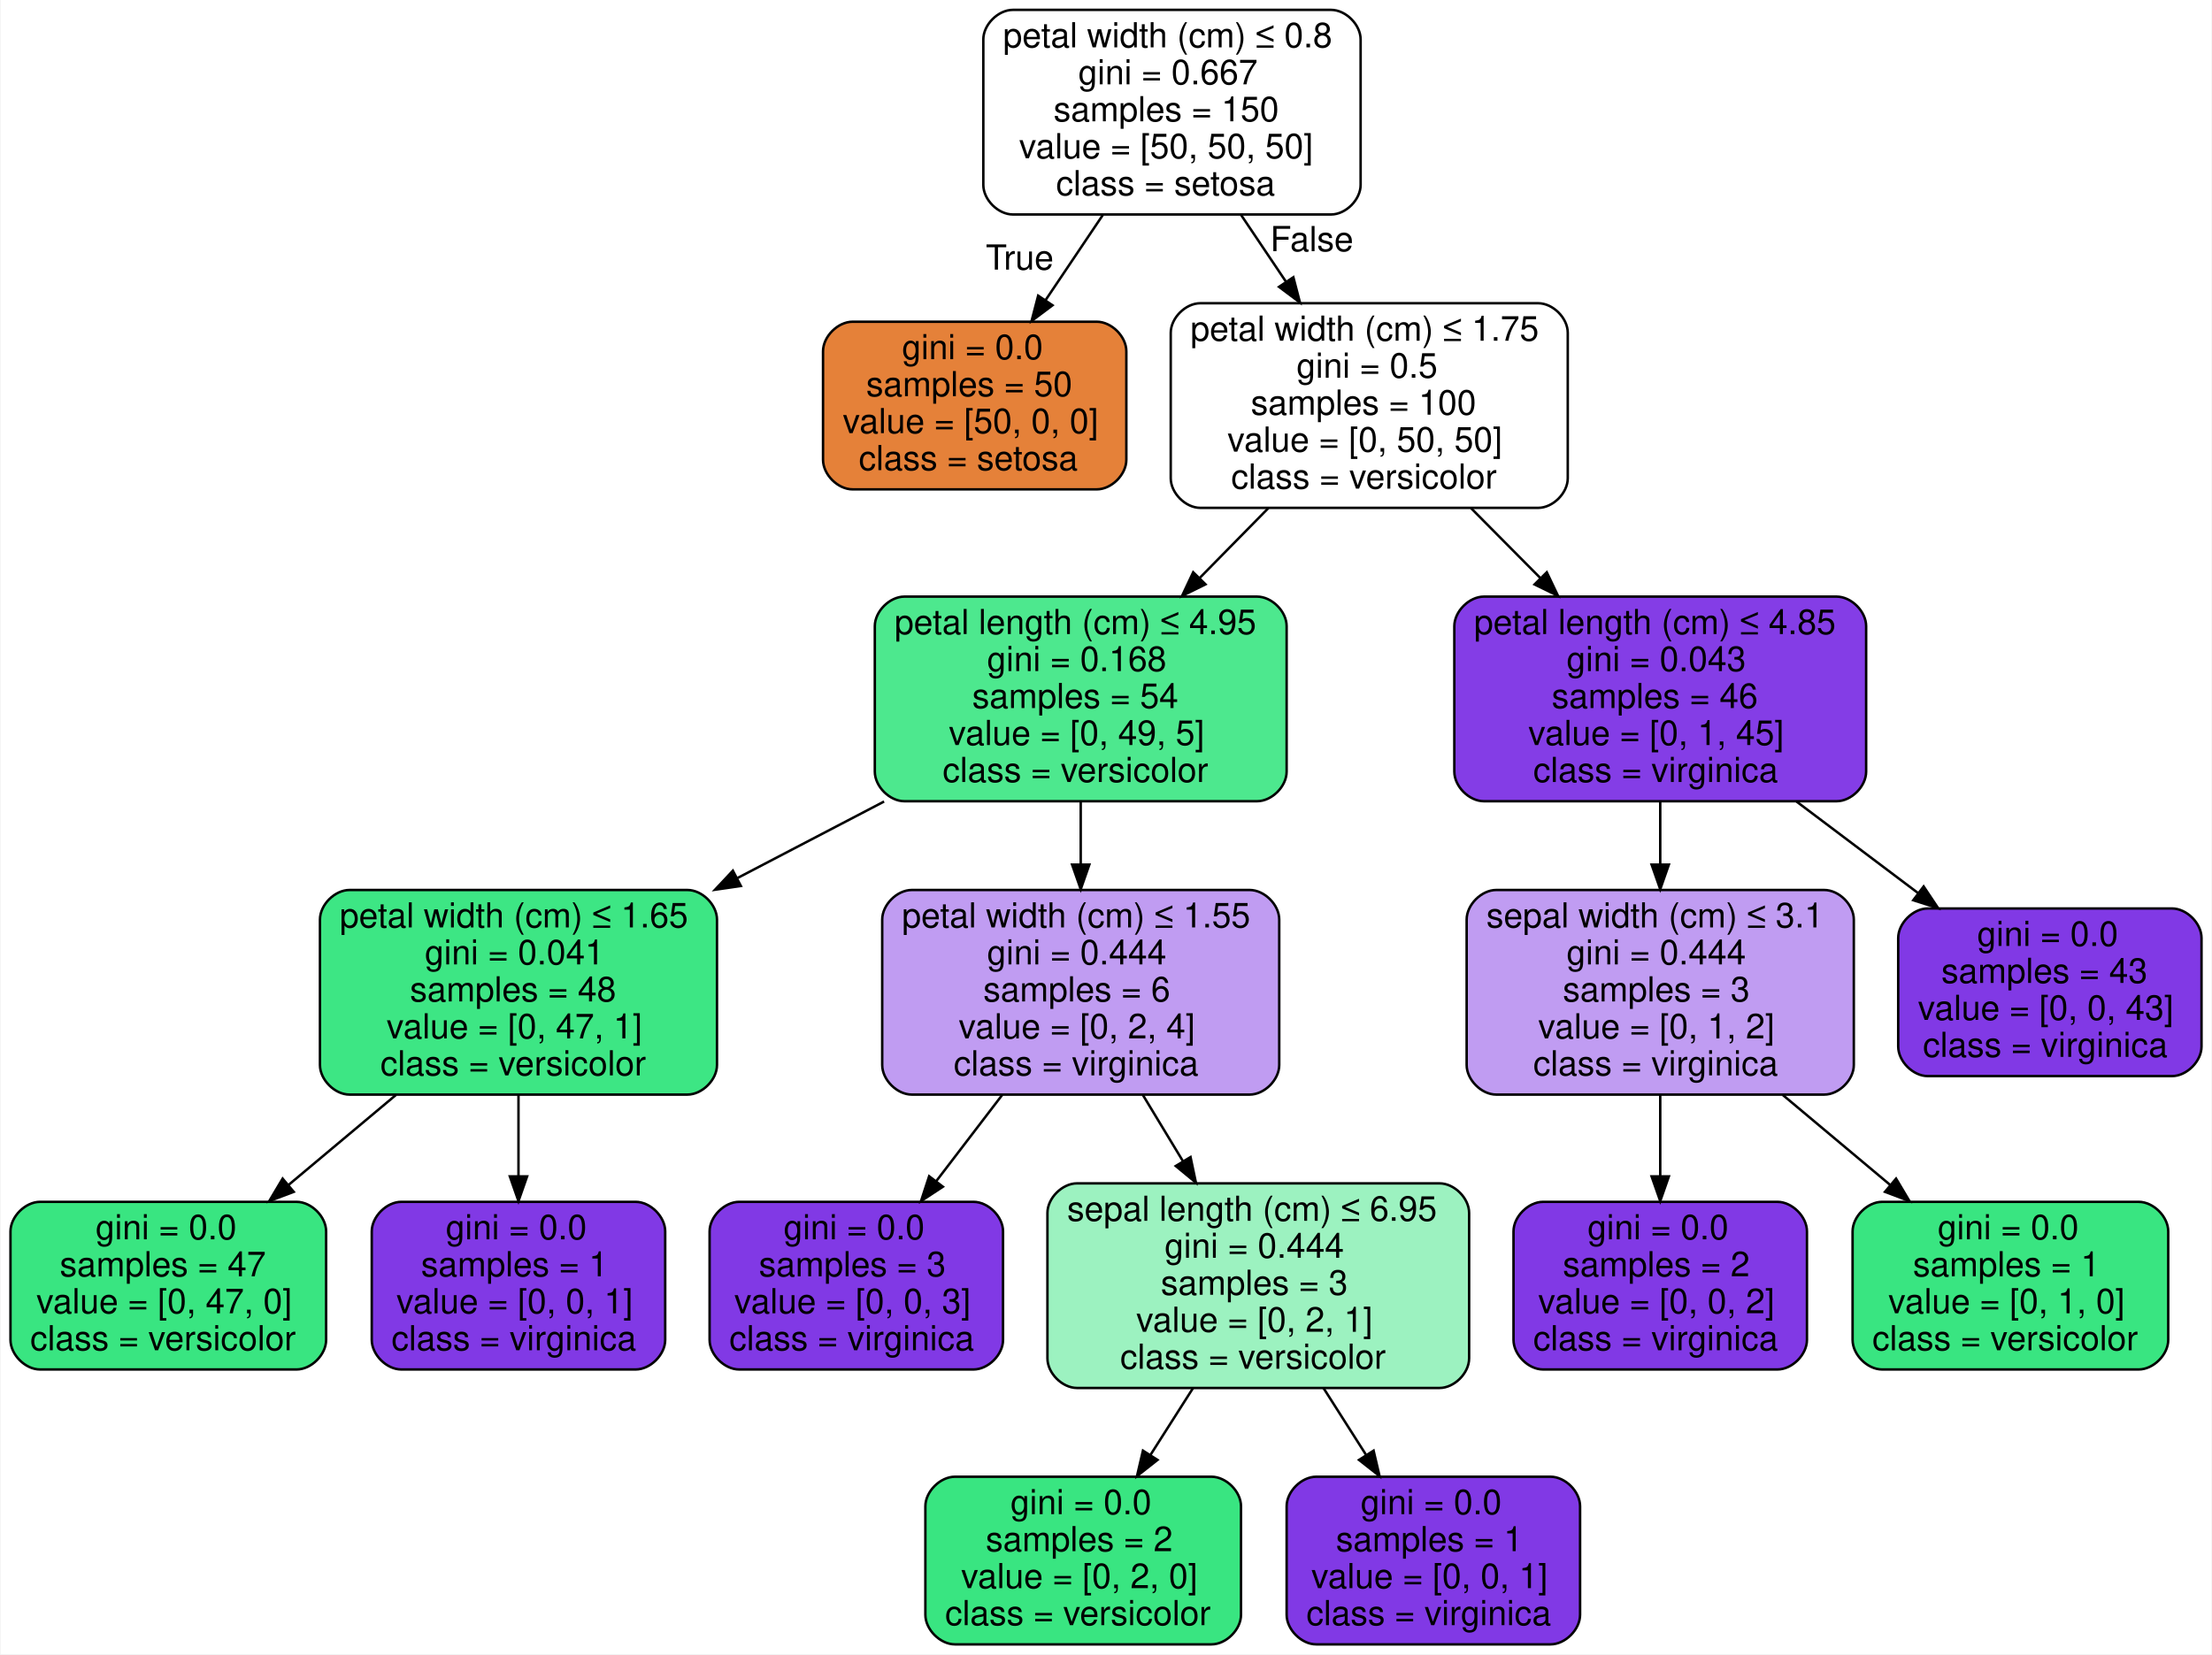
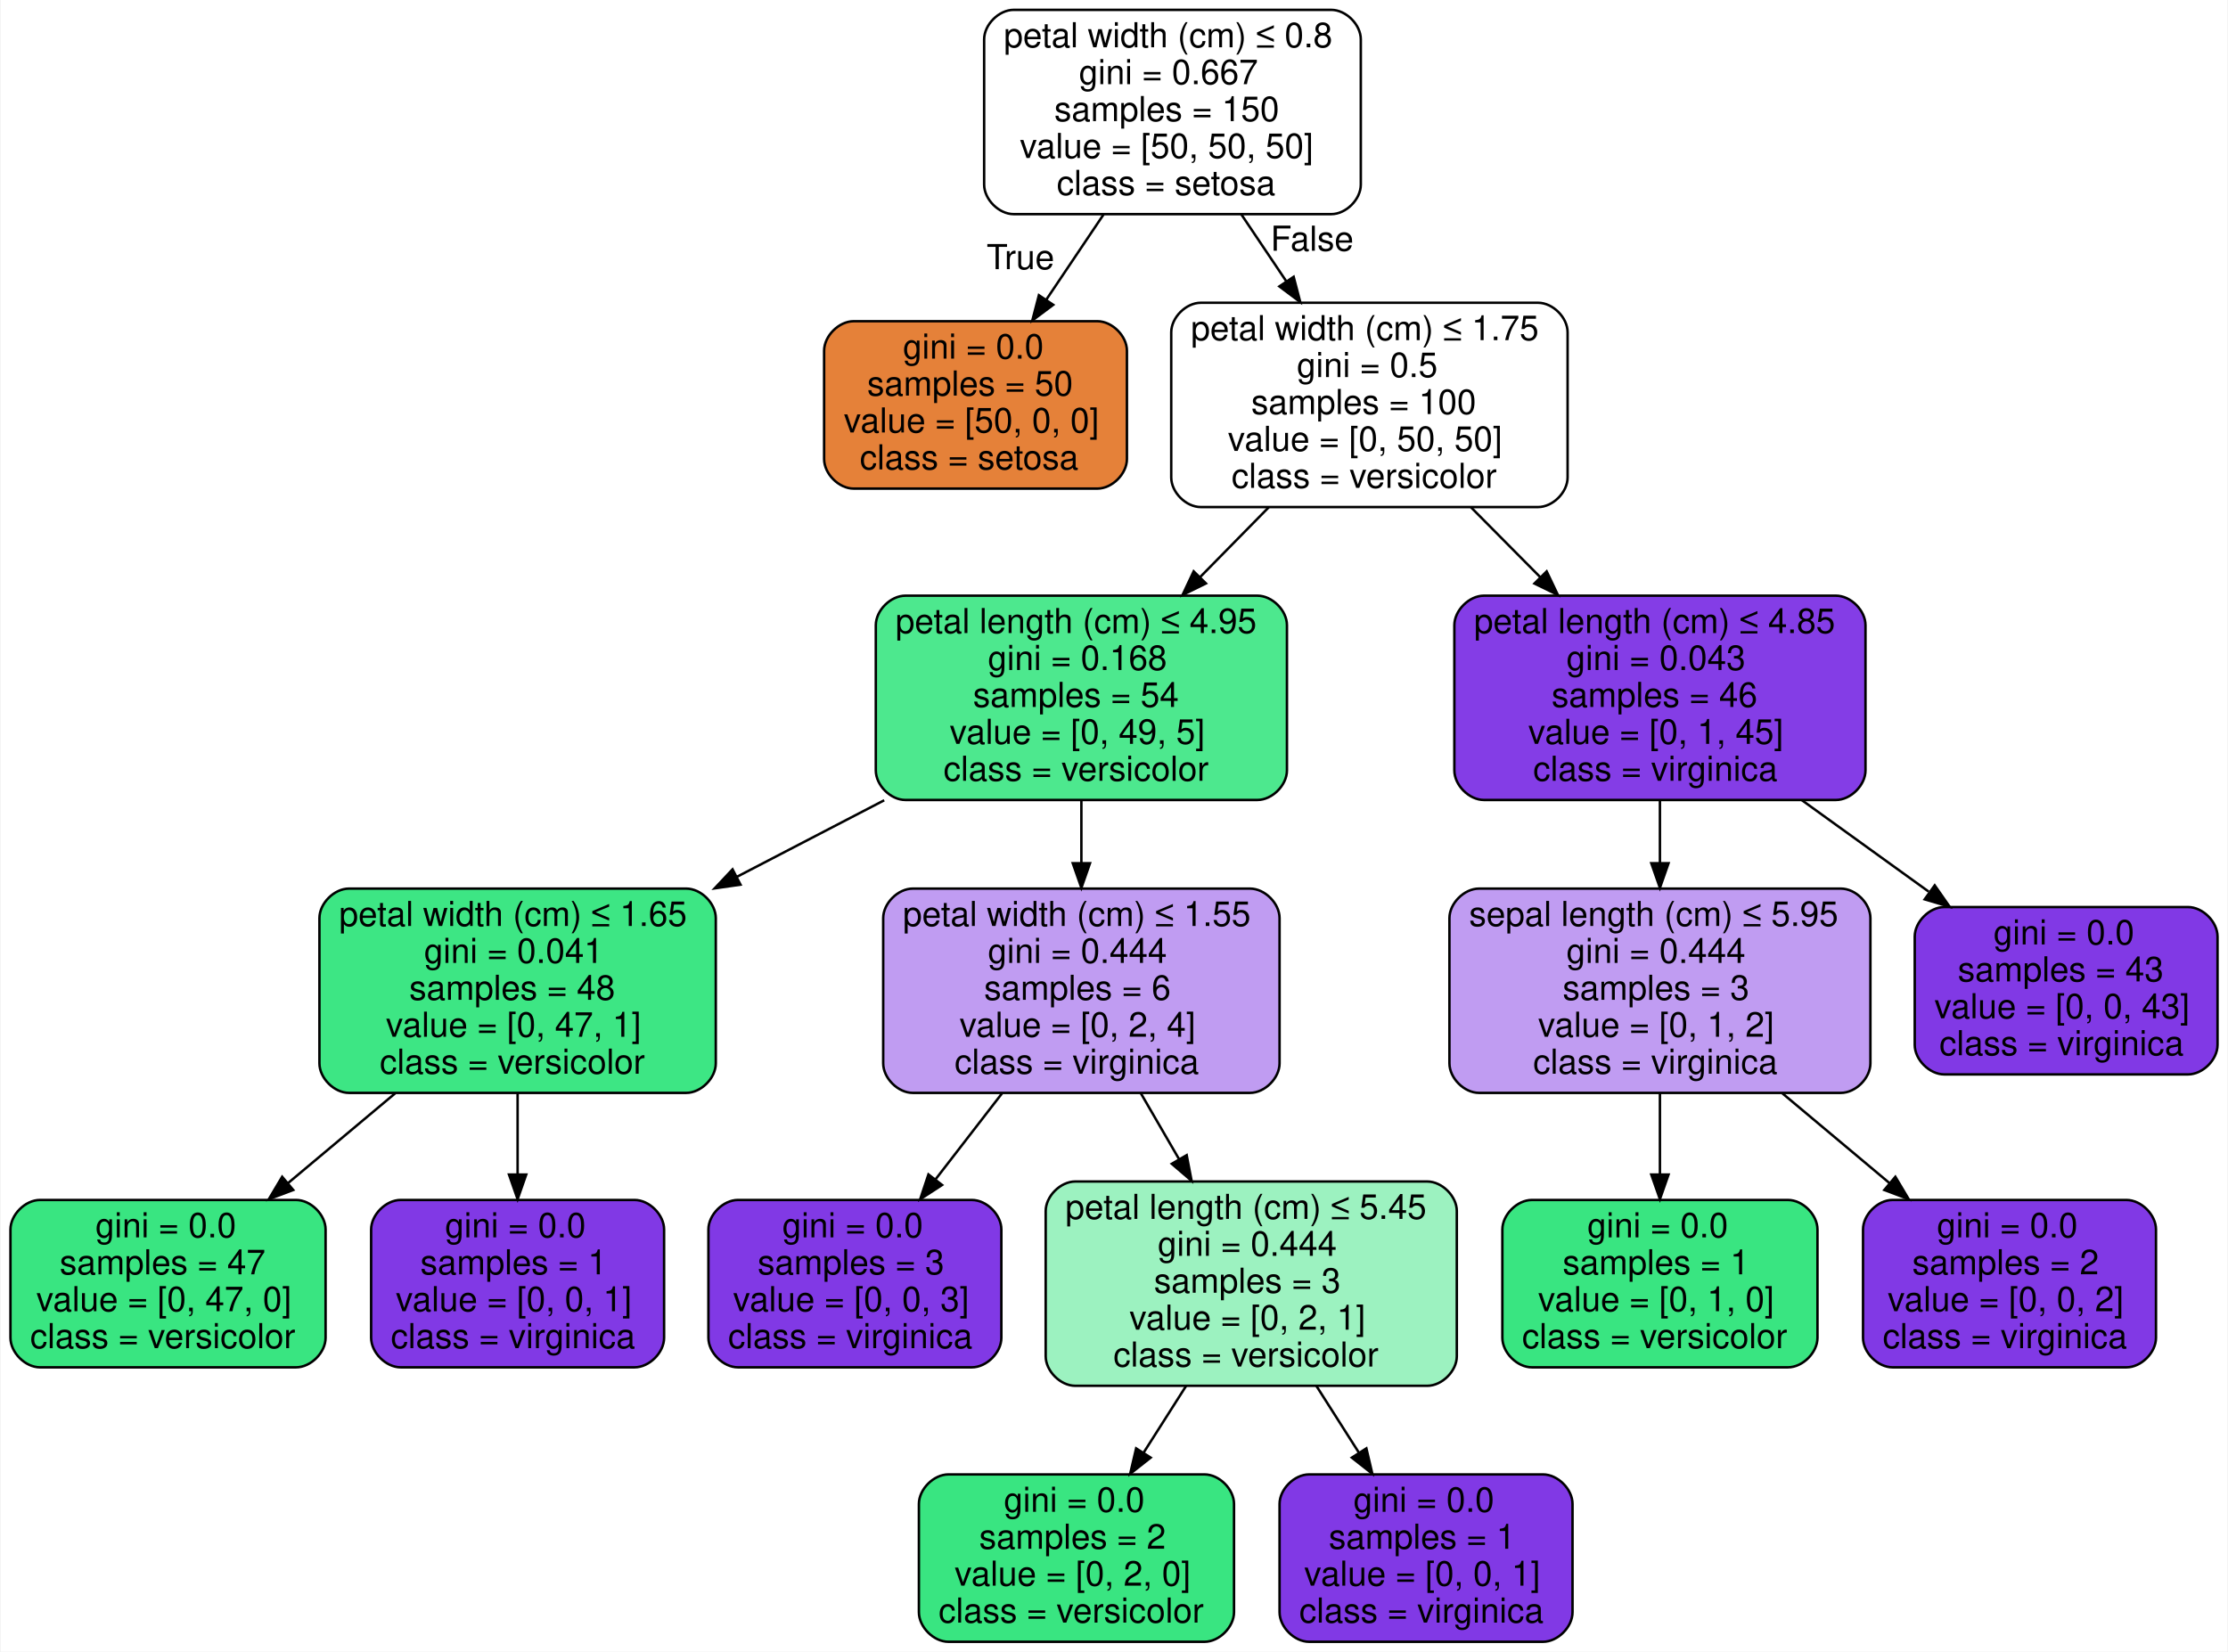
- <svg xmlns="http://www.w3.org/2000/svg" width="897pt" height="671pt" viewBox="0.00 0.00 896.50 671.00">
+ <svg xmlns="http://www.w3.org/2000/svg" width="905pt" height="671pt" viewBox="0.00 0.00 904.50 671.00">
  <g id="graph0" class="graph" transform="scale(1 1) rotate(0) translate(4 667)">
-     <polygon fill="#ffffff" stroke="transparent" points="-4,4 -4,-667 892.5,-667 892.5,4 -4,4" />
+     <polygon fill="#ffffff" stroke="transparent" points="-4,4 -4,-667 900.5,-667 900.5,4 -4,4" />
    <g id="node1" class="node">
-       <path fill="#ffffff" stroke="#000000" d="M535.5,-663C535.5,-663 406.5,-663 406.5,-663 400.5,-663 394.5,-657 394.5,-651 394.5,-651 394.5,-592 394.5,-592 394.5,-586 400.5,-580 406.5,-580 406.5,-580 535.5,-580 535.5,-580 541.5,-580 547.5,-586 547.5,-592 547.5,-592 547.5,-651 547.5,-651 547.5,-657 541.5,-663 535.5,-663" />
-       <text text-anchor="start" x="402.5" y="-647.8" font-family="Helvetica,sans-Serif" font-size="14.00" fill="#000000">petal width (cm) ≤ 0.8</text>
-       <text text-anchor="start" x="433" y="-632.8" font-family="Helvetica,sans-Serif" font-size="14.00" fill="#000000">gini = 0.667</text>
-       <text text-anchor="start" x="423" y="-617.8" font-family="Helvetica,sans-Serif" font-size="14.00" fill="#000000">samples = 150</text>
-       <text text-anchor="start" x="409" y="-602.8" font-family="Helvetica,sans-Serif" font-size="14.00" fill="#000000">value = [50, 50, 50]</text>
-       <text text-anchor="start" x="424" y="-587.8" font-family="Helvetica,sans-Serif" font-size="14.00" fill="#000000">class = setosa</text>
+       <path fill="#ffffff" stroke="#000000" d="M536.5,-663C536.5,-663 407.5,-663 407.5,-663 401.5,-663 395.5,-657 395.5,-651 395.5,-651 395.5,-592 395.5,-592 395.5,-586 401.5,-580 407.5,-580 407.5,-580 536.5,-580 536.5,-580 542.5,-580 548.5,-586 548.5,-592 548.5,-592 548.5,-651 548.5,-651 548.5,-657 542.5,-663 536.5,-663" />
+       <text text-anchor="start" x="403.5" y="-647.8" font-family="Helvetica,sans-Serif" font-size="14.00" fill="#000000">petal width (cm) ≤ 0.8</text>
+       <text text-anchor="start" x="434" y="-632.8" font-family="Helvetica,sans-Serif" font-size="14.00" fill="#000000">gini = 0.667</text>
+       <text text-anchor="start" x="424" y="-617.8" font-family="Helvetica,sans-Serif" font-size="14.00" fill="#000000">samples = 150</text>
+       <text text-anchor="start" x="410" y="-602.8" font-family="Helvetica,sans-Serif" font-size="14.00" fill="#000000">value = [50, 50, 50]</text>
+       <text text-anchor="start" x="425" y="-587.8" font-family="Helvetica,sans-Serif" font-size="14.00" fill="#000000">class = setosa</text>
    </g>
    <g id="node2" class="node">
-       <path fill="#e58139" stroke="#000000" d="M440.5,-536.5C440.5,-536.5 341.5,-536.5 341.5,-536.5 335.5,-536.5 329.5,-530.5 329.5,-524.5 329.5,-524.5 329.5,-480.5 329.5,-480.5 329.5,-474.5 335.5,-468.5 341.5,-468.5 341.5,-468.5 440.5,-468.5 440.5,-468.5 446.5,-468.5 452.5,-474.5 452.5,-480.5 452.5,-480.5 452.5,-524.5 452.5,-524.5 452.5,-530.5 446.5,-536.5 440.5,-536.5" />
-       <text text-anchor="start" x="361.5" y="-521.3" font-family="Helvetica,sans-Serif" font-size="14.00" fill="#000000">gini = 0.0</text>
-       <text text-anchor="start" x="347" y="-506.3" font-family="Helvetica,sans-Serif" font-size="14.00" fill="#000000">samples = 50</text>
-       <text text-anchor="start" x="337.5" y="-491.3" font-family="Helvetica,sans-Serif" font-size="14.00" fill="#000000">value = [50, 0, 0]</text>
-       <text text-anchor="start" x="344" y="-476.3" font-family="Helvetica,sans-Serif" font-size="14.00" fill="#000000">class = setosa</text>
+       <path fill="#e58139" stroke="#000000" d="M441.5,-536.5C441.5,-536.5 342.5,-536.5 342.5,-536.5 336.5,-536.5 330.5,-530.5 330.5,-524.5 330.5,-524.5 330.5,-480.5 330.5,-480.5 330.5,-474.5 336.5,-468.5 342.5,-468.5 342.5,-468.5 441.5,-468.5 441.5,-468.5 447.5,-468.5 453.5,-474.5 453.5,-480.5 453.5,-480.5 453.5,-524.5 453.5,-524.5 453.5,-530.5 447.5,-536.5 441.5,-536.5" />
+       <text text-anchor="start" x="362.5" y="-521.3" font-family="Helvetica,sans-Serif" font-size="14.00" fill="#000000">gini = 0.0</text>
+       <text text-anchor="start" x="348" y="-506.3" font-family="Helvetica,sans-Serif" font-size="14.00" fill="#000000">samples = 50</text>
+       <text text-anchor="start" x="338.5" y="-491.3" font-family="Helvetica,sans-Serif" font-size="14.00" fill="#000000">value = [50, 0, 0]</text>
+       <text text-anchor="start" x="345" y="-476.3" font-family="Helvetica,sans-Serif" font-size="14.00" fill="#000000">class = setosa</text>
    </g>
    <g id="edge1" class="edge">
-       <path fill="none" stroke="#000000" d="M443.02,-579.88C435.48,-568.664 427.311,-556.513 419.731,-545.237" />
-       <polygon fill="#000000" stroke="#000000" points="422.553,-543.161 414.069,-536.815 416.743,-547.067 422.553,-543.161" />
-       <text text-anchor="middle" x="409.261" y="-557.648" font-family="Helvetica,sans-Serif" font-size="14.00" fill="#000000">True</text>
+       <path fill="none" stroke="#000000" d="M444.02,-579.88C436.48,-568.664 428.311,-556.513 420.731,-545.237" />
+       <polygon fill="#000000" stroke="#000000" points="423.553,-543.161 415.069,-536.815 417.743,-547.067 423.553,-543.161" />
+       <text text-anchor="middle" x="410.261" y="-557.648" font-family="Helvetica,sans-Serif" font-size="14.00" fill="#000000">True</text>
    </g>
    <g id="node3" class="node">
-       <path fill="#ffffff" stroke="#000000" d="M619.5,-544C619.5,-544 482.5,-544 482.5,-544 476.5,-544 470.5,-538 470.5,-532 470.5,-532 470.5,-473 470.5,-473 470.5,-467 476.5,-461 482.5,-461 482.5,-461 619.5,-461 619.5,-461 625.5,-461 631.5,-467 631.5,-473 631.5,-473 631.5,-532 631.5,-532 631.5,-538 625.5,-544 619.5,-544" />
-       <text text-anchor="start" x="478.5" y="-528.8" font-family="Helvetica,sans-Serif" font-size="14.00" fill="#000000">petal width (cm) ≤ 1.75</text>
-       <text text-anchor="start" x="521.5" y="-513.8" font-family="Helvetica,sans-Serif" font-size="14.00" fill="#000000">gini = 0.5</text>
-       <text text-anchor="start" x="503" y="-498.8" font-family="Helvetica,sans-Serif" font-size="14.00" fill="#000000">samples = 100</text>
-       <text text-anchor="start" x="493.5" y="-483.8" font-family="Helvetica,sans-Serif" font-size="14.00" fill="#000000">value = [0, 50, 50]</text>
-       <text text-anchor="start" x="495" y="-468.8" font-family="Helvetica,sans-Serif" font-size="14.00" fill="#000000">class = versicolor</text>
+       <path fill="#ffffff" stroke="#000000" d="M620.5,-544C620.5,-544 483.5,-544 483.5,-544 477.5,-544 471.5,-538 471.5,-532 471.5,-532 471.5,-473 471.5,-473 471.5,-467 477.5,-461 483.5,-461 483.5,-461 620.5,-461 620.5,-461 626.5,-461 632.5,-467 632.5,-473 632.5,-473 632.5,-532 632.5,-532 632.5,-538 626.5,-544 620.5,-544" />
+       <text text-anchor="start" x="479.5" y="-528.8" font-family="Helvetica,sans-Serif" font-size="14.00" fill="#000000">petal width (cm) ≤ 1.75</text>
+       <text text-anchor="start" x="522.5" y="-513.8" font-family="Helvetica,sans-Serif" font-size="14.00" fill="#000000">gini = 0.5</text>
+       <text text-anchor="start" x="504" y="-498.8" font-family="Helvetica,sans-Serif" font-size="14.00" fill="#000000">samples = 100</text>
+       <text text-anchor="start" x="494.5" y="-483.8" font-family="Helvetica,sans-Serif" font-size="14.00" fill="#000000">value = [0, 50, 50]</text>
+       <text text-anchor="start" x="496" y="-468.8" font-family="Helvetica,sans-Serif" font-size="14.00" fill="#000000">class = versicolor</text>
    </g>
    <g id="edge2" class="edge">
-       <path fill="none" stroke="#000000" d="M498.98,-579.88C504.853,-571.143 511.107,-561.84 517.168,-552.825" />
-       <polygon fill="#000000" stroke="#000000" points="520.226,-554.55 522.9,-544.298 514.417,-550.644 520.226,-554.55" />
-       <text text-anchor="middle" x="527.708" y="-565.131" font-family="Helvetica,sans-Serif" font-size="14.00" fill="#000000">False</text>
+       <path fill="none" stroke="#000000" d="M499.98,-579.88C505.853,-571.143 512.107,-561.84 518.168,-552.825" />
+       <polygon fill="#000000" stroke="#000000" points="521.226,-554.55 523.9,-544.298 515.417,-550.644 521.226,-554.55" />
+       <text text-anchor="middle" x="528.708" y="-565.131" font-family="Helvetica,sans-Serif" font-size="14.00" fill="#000000">False</text>
    </g>
    <g id="node4" class="node">
-       <path fill="#4de88e" stroke="#000000" d="M505.5,-425C505.5,-425 362.5,-425 362.5,-425 356.5,-425 350.5,-419 350.5,-413 350.5,-413 350.5,-354 350.5,-354 350.5,-348 356.5,-342 362.5,-342 362.5,-342 505.5,-342 505.5,-342 511.5,-342 517.5,-348 517.5,-354 517.5,-354 517.5,-413 517.5,-413 517.5,-419 511.5,-425 505.5,-425" />
-       <text text-anchor="start" x="358.5" y="-409.8" font-family="Helvetica,sans-Serif" font-size="14.00" fill="#000000">petal length (cm) ≤ 4.95</text>
-       <text text-anchor="start" x="396" y="-394.8" font-family="Helvetica,sans-Serif" font-size="14.00" fill="#000000">gini = 0.168</text>
-       <text text-anchor="start" x="390" y="-379.8" font-family="Helvetica,sans-Serif" font-size="14.00" fill="#000000">samples = 54</text>
-       <text text-anchor="start" x="380.5" y="-364.8" font-family="Helvetica,sans-Serif" font-size="14.00" fill="#000000">value = [0, 49, 5]</text>
-       <text text-anchor="start" x="378" y="-349.8" font-family="Helvetica,sans-Serif" font-size="14.00" fill="#000000">class = versicolor</text>
+       <path fill="#4de88e" stroke="#000000" d="M506.5,-425C506.5,-425 363.5,-425 363.5,-425 357.5,-425 351.5,-419 351.5,-413 351.5,-413 351.5,-354 351.5,-354 351.5,-348 357.5,-342 363.5,-342 363.5,-342 506.5,-342 506.5,-342 512.5,-342 518.5,-348 518.5,-354 518.5,-354 518.5,-413 518.5,-413 518.5,-419 512.5,-425 506.5,-425" />
+       <text text-anchor="start" x="359.5" y="-409.8" font-family="Helvetica,sans-Serif" font-size="14.00" fill="#000000">petal length (cm) ≤ 4.95</text>
+       <text text-anchor="start" x="397" y="-394.8" font-family="Helvetica,sans-Serif" font-size="14.00" fill="#000000">gini = 0.168</text>
+       <text text-anchor="start" x="391" y="-379.8" font-family="Helvetica,sans-Serif" font-size="14.00" fill="#000000">samples = 54</text>
+       <text text-anchor="start" x="381.5" y="-364.8" font-family="Helvetica,sans-Serif" font-size="14.00" fill="#000000">value = [0, 49, 5]</text>
+       <text text-anchor="start" x="379" y="-349.8" font-family="Helvetica,sans-Serif" font-size="14.00" fill="#000000">class = versicolor</text>
    </g>
    <g id="edge3" class="edge">
-       <path fill="none" stroke="#000000" d="M510.079,-460.88C501.047,-451.693 491.399,-441.88 482.111,-432.434" />
-       <polygon fill="#000000" stroke="#000000" points="484.602,-429.975 475.096,-425.298 479.611,-434.883 484.602,-429.975" />
+       <path fill="none" stroke="#000000" d="M511.079,-460.88C502.047,-451.693 492.399,-441.88 483.111,-432.434" />
+       <polygon fill="#000000" stroke="#000000" points="485.602,-429.975 476.096,-425.298 480.611,-434.883 485.602,-429.975" />
    </g>
    <g id="node13" class="node">
-       <path fill="#843de6" stroke="#000000" d="M740.5,-425C740.5,-425 597.5,-425 597.5,-425 591.5,-425 585.5,-419 585.5,-413 585.5,-413 585.5,-354 585.5,-354 585.5,-348 591.5,-342 597.5,-342 597.5,-342 740.5,-342 740.5,-342 746.5,-342 752.5,-348 752.5,-354 752.5,-354 752.5,-413 752.5,-413 752.5,-419 746.5,-425 740.5,-425" />
-       <text text-anchor="start" x="593.5" y="-409.8" font-family="Helvetica,sans-Serif" font-size="14.00" fill="#000000">petal length (cm) ≤ 4.85</text>
-       <text text-anchor="start" x="631" y="-394.8" font-family="Helvetica,sans-Serif" font-size="14.00" fill="#000000">gini = 0.043</text>
-       <text text-anchor="start" x="625" y="-379.8" font-family="Helvetica,sans-Serif" font-size="14.00" fill="#000000">samples = 46</text>
-       <text text-anchor="start" x="615.5" y="-364.8" font-family="Helvetica,sans-Serif" font-size="14.00" fill="#000000">value = [0, 1, 45]</text>
-       <text text-anchor="start" x="617.5" y="-349.8" font-family="Helvetica,sans-Serif" font-size="14.00" fill="#000000">class = virginica</text>
+       <path fill="#843de6" stroke="#000000" d="M741.5,-425C741.5,-425 598.5,-425 598.5,-425 592.5,-425 586.5,-419 586.5,-413 586.5,-413 586.5,-354 586.5,-354 586.5,-348 592.5,-342 598.5,-342 598.5,-342 741.5,-342 741.5,-342 747.5,-342 753.5,-348 753.5,-354 753.5,-354 753.5,-413 753.5,-413 753.5,-419 747.5,-425 741.5,-425" />
+       <text text-anchor="start" x="594.5" y="-409.8" font-family="Helvetica,sans-Serif" font-size="14.00" fill="#000000">petal length (cm) ≤ 4.85</text>
+       <text text-anchor="start" x="632" y="-394.8" font-family="Helvetica,sans-Serif" font-size="14.00" fill="#000000">gini = 0.043</text>
+       <text text-anchor="start" x="626" y="-379.8" font-family="Helvetica,sans-Serif" font-size="14.00" fill="#000000">samples = 46</text>
+       <text text-anchor="start" x="616.5" y="-364.8" font-family="Helvetica,sans-Serif" font-size="14.00" fill="#000000">value = [0, 1, 45]</text>
+       <text text-anchor="start" x="618.5" y="-349.8" font-family="Helvetica,sans-Serif" font-size="14.00" fill="#000000">class = virginica</text>
    </g>
    <g id="edge12" class="edge">
-       <path fill="none" stroke="#000000" d="M592.271,-460.88C601.38,-451.693 611.111,-441.88 620.478,-432.434" />
-       <polygon fill="#000000" stroke="#000000" points="622.997,-434.863 627.553,-425.298 618.027,-429.935 622.997,-434.863" />
+       <path fill="none" stroke="#000000" d="M593.271,-460.88C602.38,-451.693 612.111,-441.88 621.478,-432.434" />
+       <polygon fill="#000000" stroke="#000000" points="623.997,-434.863 628.553,-425.298 619.027,-429.935 623.997,-434.863" />
    </g>
    <g id="node5" class="node">
      <path fill="#3de684" stroke="#000000" d="M274.5,-306C274.5,-306 137.5,-306 137.5,-306 131.5,-306 125.5,-300 125.5,-294 125.5,-294 125.5,-235 125.5,-235 125.5,-229 131.5,-223 137.5,-223 137.5,-223 274.5,-223 274.5,-223 280.5,-223 286.5,-229 286.5,-235 286.5,-235 286.5,-294 286.5,-294 286.5,-300 280.5,-306 274.5,-306" />
      <text text-anchor="start" x="133.5" y="-290.8" font-family="Helvetica,sans-Serif" font-size="14.00" fill="#000000">petal width (cm) ≤ 1.65</text>
      <text text-anchor="start" x="168" y="-275.8" font-family="Helvetica,sans-Serif" font-size="14.00" fill="#000000">gini = 0.041</text>
      <text text-anchor="start" x="162" y="-260.8" font-family="Helvetica,sans-Serif" font-size="14.00" fill="#000000">samples = 48</text>
      <text text-anchor="start" x="152.5" y="-245.8" font-family="Helvetica,sans-Serif" font-size="14.00" fill="#000000">value = [0, 47, 1]</text>
      <text text-anchor="start" x="150" y="-230.8" font-family="Helvetica,sans-Serif" font-size="14.00" fill="#000000">class = versicolor</text>
    </g>
    <g id="edge4" class="edge">
-       <path fill="none" stroke="#000000" d="M354.257,-341.88C334.991,-331.824 314.287,-321.018 294.641,-310.764" />
-       <polygon fill="#000000" stroke="#000000" points="296.183,-307.621 285.698,-306.097 292.944,-313.827 296.183,-307.621" />
+       <path fill="none" stroke="#000000" d="M354.907,-341.88C335.557,-331.824 314.762,-321.018 295.03,-310.764" />
+       <polygon fill="#000000" stroke="#000000" points="296.535,-307.602 286.048,-306.097 293.307,-313.814 296.535,-307.602" />
    </g>
    <g id="node8" class="node">
-       <path fill="#c09cf2" stroke="#000000" d="M502.5,-306C502.5,-306 365.5,-306 365.5,-306 359.5,-306 353.5,-300 353.5,-294 353.5,-294 353.5,-235 353.5,-235 353.5,-229 359.5,-223 365.5,-223 365.5,-223 502.5,-223 502.5,-223 508.5,-223 514.5,-229 514.5,-235 514.5,-235 514.5,-294 514.5,-294 514.5,-300 508.5,-306 502.5,-306" />
-       <text text-anchor="start" x="361.5" y="-290.8" font-family="Helvetica,sans-Serif" font-size="14.00" fill="#000000">petal width (cm) ≤ 1.55</text>
-       <text text-anchor="start" x="396" y="-275.8" font-family="Helvetica,sans-Serif" font-size="14.00" fill="#000000">gini = 0.444</text>
-       <text text-anchor="start" x="394.5" y="-260.8" font-family="Helvetica,sans-Serif" font-size="14.00" fill="#000000">samples = 6</text>
-       <text text-anchor="start" x="384.5" y="-245.8" font-family="Helvetica,sans-Serif" font-size="14.00" fill="#000000">value = [0, 2, 4]</text>
-       <text text-anchor="start" x="382.5" y="-230.8" font-family="Helvetica,sans-Serif" font-size="14.00" fill="#000000">class = virginica</text>
+       <path fill="#c09cf2" stroke="#000000" d="M503.5,-306C503.5,-306 366.5,-306 366.5,-306 360.5,-306 354.5,-300 354.5,-294 354.5,-294 354.5,-235 354.5,-235 354.5,-229 360.5,-223 366.5,-223 366.5,-223 503.5,-223 503.5,-223 509.5,-223 515.5,-229 515.5,-235 515.5,-235 515.5,-294 515.5,-294 515.5,-300 509.5,-306 503.5,-306" />
+       <text text-anchor="start" x="362.5" y="-290.8" font-family="Helvetica,sans-Serif" font-size="14.00" fill="#000000">petal width (cm) ≤ 1.55</text>
+       <text text-anchor="start" x="397" y="-275.8" font-family="Helvetica,sans-Serif" font-size="14.00" fill="#000000">gini = 0.444</text>
+       <text text-anchor="start" x="395.5" y="-260.8" font-family="Helvetica,sans-Serif" font-size="14.00" fill="#000000">samples = 6</text>
+       <text text-anchor="start" x="385.5" y="-245.8" font-family="Helvetica,sans-Serif" font-size="14.00" fill="#000000">value = [0, 2, 4]</text>
+       <text text-anchor="start" x="383.5" y="-230.8" font-family="Helvetica,sans-Serif" font-size="14.00" fill="#000000">class = virginica</text>
    </g>
    <g id="edge7" class="edge">
-       <path fill="none" stroke="#000000" d="M434,-341.88C434,-333.684 434,-324.989 434,-316.501" />
-       <polygon fill="#000000" stroke="#000000" points="437.5,-316.298 434,-306.298 430.5,-316.298 437.5,-316.298" />
+       <path fill="none" stroke="#000000" d="M435,-341.88C435,-333.684 435,-324.989 435,-316.501" />
+       <polygon fill="#000000" stroke="#000000" points="438.5,-316.298 435,-306.298 431.5,-316.298 438.5,-316.298" />
    </g>
    <g id="node6" class="node">
      <path fill="#39e581" stroke="#000000" d="M116,-179.5C116,-179.5 12,-179.5 12,-179.5 6,-179.5 0,-173.5 0,-167.5 0,-167.5 0,-123.5 0,-123.5 0,-117.5 6,-111.5 12,-111.5 12,-111.5 116,-111.5 116,-111.5 122,-111.5 128,-117.5 128,-123.5 128,-123.5 128,-167.5 128,-167.5 128,-173.5 122,-179.5 116,-179.5" />
      <text text-anchor="start" x="34.5" y="-164.3" font-family="Helvetica,sans-Serif" font-size="14.00" fill="#000000">gini = 0.0</text>
      <text text-anchor="start" x="20" y="-149.3" font-family="Helvetica,sans-Serif" font-size="14.00" fill="#000000">samples = 47</text>
      <text text-anchor="start" x="10.5" y="-134.3" font-family="Helvetica,sans-Serif" font-size="14.00" fill="#000000">value = [0, 47, 0]</text>
      <text text-anchor="start" x="8" y="-119.3" font-family="Helvetica,sans-Serif" font-size="14.00" fill="#000000">class = versicolor</text>
    </g>
    <g id="edge5" class="edge">
      <path fill="none" stroke="#000000" d="M156.335,-222.88C142.164,-211.004 126.743,-198.08 112.634,-186.257" />
      <polygon fill="#000000" stroke="#000000" points="114.86,-183.555 104.947,-179.815 110.364,-188.921 114.86,-183.555" />
    </g>
    <g id="node7" class="node">
      <path fill="#8139e5" stroke="#000000" d="M253.5,-179.5C253.5,-179.5 158.5,-179.5 158.5,-179.5 152.5,-179.5 146.5,-173.5 146.5,-167.5 146.5,-167.5 146.5,-123.5 146.5,-123.5 146.5,-117.5 152.5,-111.5 158.5,-111.5 158.5,-111.5 253.5,-111.5 253.5,-111.5 259.5,-111.5 265.5,-117.5 265.5,-123.5 265.5,-123.5 265.5,-167.5 265.5,-167.5 265.5,-173.5 259.5,-179.5 253.5,-179.5" />
      <text text-anchor="start" x="176.5" y="-164.3" font-family="Helvetica,sans-Serif" font-size="14.00" fill="#000000">gini = 0.0</text>
      <text text-anchor="start" x="166.5" y="-149.3" font-family="Helvetica,sans-Serif" font-size="14.00" fill="#000000">samples = 1</text>
      <text text-anchor="start" x="156.5" y="-134.3" font-family="Helvetica,sans-Serif" font-size="14.00" fill="#000000">value = [0, 0, 1]</text>
      <text text-anchor="start" x="154.5" y="-119.3" font-family="Helvetica,sans-Serif" font-size="14.00" fill="#000000">class = virginica</text>
    </g>
    <g id="edge6" class="edge">
      <path fill="none" stroke="#000000" d="M206,-222.88C206,-212.213 206,-200.702 206,-189.901" />
      <polygon fill="#000000" stroke="#000000" points="209.5,-189.815 206,-179.815 202.5,-189.815 209.5,-189.815" />
    </g>
    <g id="node9" class="node">
      <path fill="#8139e5" stroke="#000000" d="M390.5,-179.5C390.5,-179.5 295.5,-179.5 295.5,-179.5 289.5,-179.5 283.5,-173.5 283.5,-167.5 283.5,-167.5 283.5,-123.5 283.5,-123.5 283.5,-117.5 289.5,-111.5 295.5,-111.5 295.5,-111.5 390.5,-111.5 390.5,-111.5 396.5,-111.5 402.5,-117.5 402.5,-123.5 402.5,-123.5 402.5,-167.5 402.5,-167.5 402.5,-173.5 396.5,-179.5 390.5,-179.5" />
      <text text-anchor="start" x="313.5" y="-164.3" font-family="Helvetica,sans-Serif" font-size="14.00" fill="#000000">gini = 0.0</text>
      <text text-anchor="start" x="303.5" y="-149.3" font-family="Helvetica,sans-Serif" font-size="14.00" fill="#000000">samples = 3</text>
      <text text-anchor="start" x="293.5" y="-134.3" font-family="Helvetica,sans-Serif" font-size="14.00" fill="#000000">value = [0, 0, 3]</text>
      <text text-anchor="start" x="291.5" y="-119.3" font-family="Helvetica,sans-Serif" font-size="14.00" fill="#000000">class = virginica</text>
    </g>
    <g id="edge8" class="edge">
-       <path fill="none" stroke="#000000" d="M402.173,-222.88C393.512,-211.554 384.122,-199.275 375.428,-187.906" />
-       <polygon fill="#000000" stroke="#000000" points="378.096,-185.632 369.241,-179.815 372.535,-189.885 378.096,-185.632" />
+       <path fill="none" stroke="#000000" d="M402.823,-222.88C394.067,-211.554 384.574,-199.275 375.784,-187.906" />
+       <polygon fill="#000000" stroke="#000000" points="378.415,-185.586 369.529,-179.815 372.877,-189.867 378.415,-185.586" />
    </g>
    <g id="node10" class="node">
-       <path fill="#9cf2c0" stroke="#000000" d="M579.5,-187C579.5,-187 432.5,-187 432.5,-187 426.5,-187 420.5,-181 420.5,-175 420.5,-175 420.5,-116 420.5,-116 420.5,-110 426.5,-104 432.5,-104 432.5,-104 579.5,-104 579.5,-104 585.5,-104 591.5,-110 591.5,-116 591.5,-116 591.5,-175 591.5,-175 591.5,-181 585.5,-187 579.5,-187" />
-       <text text-anchor="start" x="428.5" y="-171.8" font-family="Helvetica,sans-Serif" font-size="14.00" fill="#000000">sepal length (cm) ≤ 6.95</text>
-       <text text-anchor="start" x="468" y="-156.8" font-family="Helvetica,sans-Serif" font-size="14.00" fill="#000000">gini = 0.444</text>
-       <text text-anchor="start" x="466.5" y="-141.8" font-family="Helvetica,sans-Serif" font-size="14.00" fill="#000000">samples = 3</text>
-       <text text-anchor="start" x="456.5" y="-126.8" font-family="Helvetica,sans-Serif" font-size="14.00" fill="#000000">value = [0, 2, 1]</text>
-       <text text-anchor="start" x="450" y="-111.8" font-family="Helvetica,sans-Serif" font-size="14.00" fill="#000000">class = versicolor</text>
+       <path fill="#9cf2c0" stroke="#000000" d="M575.5,-187C575.5,-187 432.5,-187 432.5,-187 426.5,-187 420.5,-181 420.5,-175 420.5,-175 420.5,-116 420.5,-116 420.5,-110 426.5,-104 432.5,-104 432.5,-104 575.5,-104 575.5,-104 581.5,-104 587.5,-110 587.5,-116 587.5,-116 587.5,-175 587.5,-175 587.5,-181 581.5,-187 575.5,-187" />
+       <text text-anchor="start" x="428.5" y="-171.8" font-family="Helvetica,sans-Serif" font-size="14.00" fill="#000000">petal length (cm) ≤ 5.45</text>
+       <text text-anchor="start" x="466" y="-156.8" font-family="Helvetica,sans-Serif" font-size="14.00" fill="#000000">gini = 0.444</text>
+       <text text-anchor="start" x="464.5" y="-141.8" font-family="Helvetica,sans-Serif" font-size="14.00" fill="#000000">samples = 3</text>
+       <text text-anchor="start" x="454.5" y="-126.8" font-family="Helvetica,sans-Serif" font-size="14.00" fill="#000000">value = [0, 2, 1]</text>
+       <text text-anchor="start" x="448" y="-111.8" font-family="Helvetica,sans-Serif" font-size="14.00" fill="#000000">class = versicolor</text>
    </g>
    <g id="edge9" class="edge">
-       <path fill="none" stroke="#000000" d="M459.182,-222.88C464.413,-214.233 469.981,-205.032 475.382,-196.104" />
-       <polygon fill="#000000" stroke="#000000" points="478.528,-197.666 480.71,-187.298 472.539,-194.042 478.528,-197.666" />
+       <path fill="none" stroke="#000000" d="M459.133,-222.88C464.146,-214.233 469.481,-205.032 474.658,-196.104" />
+       <polygon fill="#000000" stroke="#000000" points="477.776,-197.705 479.764,-187.298 471.72,-194.193 477.776,-197.705" />
    </g>
    <g id="node11" class="node">
-       <path fill="#39e581" stroke="#000000" d="M487,-68C487,-68 383,-68 383,-68 377,-68 371,-62 371,-56 371,-56 371,-12 371,-12 371,-6 377,0 383,0 383,0 487,0 487,0 493,0 499,-6 499,-12 499,-12 499,-56 499,-56 499,-62 493,-68 487,-68" />
-       <text text-anchor="start" x="405.5" y="-52.8" font-family="Helvetica,sans-Serif" font-size="14.00" fill="#000000">gini = 0.0</text>
-       <text text-anchor="start" x="395.5" y="-37.8" font-family="Helvetica,sans-Serif" font-size="14.00" fill="#000000">samples = 2</text>
-       <text text-anchor="start" x="385.5" y="-22.8" font-family="Helvetica,sans-Serif" font-size="14.00" fill="#000000">value = [0, 2, 0]</text>
-       <text text-anchor="start" x="379" y="-7.8" font-family="Helvetica,sans-Serif" font-size="14.00" fill="#000000">class = versicolor</text>
+       <path fill="#39e581" stroke="#000000" d="M485,-68C485,-68 381,-68 381,-68 375,-68 369,-62 369,-56 369,-56 369,-12 369,-12 369,-6 375,0 381,0 381,0 485,0 485,0 491,0 497,-6 497,-12 497,-12 497,-56 497,-56 497,-62 491,-68 485,-68" />
+       <text text-anchor="start" x="403.5" y="-52.8" font-family="Helvetica,sans-Serif" font-size="14.00" fill="#000000">gini = 0.0</text>
+       <text text-anchor="start" x="393.5" y="-37.8" font-family="Helvetica,sans-Serif" font-size="14.00" fill="#000000">samples = 2</text>
+       <text text-anchor="start" x="383.5" y="-22.8" font-family="Helvetica,sans-Serif" font-size="14.00" fill="#000000">value = [0, 2, 0]</text>
+       <text text-anchor="start" x="377" y="-7.8" font-family="Helvetica,sans-Serif" font-size="14.00" fill="#000000">class = versicolor</text>
    </g>
    <g id="edge10" class="edge">
-       <path fill="none" stroke="#000000" d="M479.562,-103.981C473.944,-95.159 468.001,-85.826 462.35,-76.951" />
-       <polygon fill="#000000" stroke="#000000" points="465.142,-74.819 456.818,-68.264 459.237,-78.579 465.142,-74.819" />
+       <path fill="none" stroke="#000000" d="M477.562,-103.981C471.944,-95.159 466.001,-85.826 460.35,-76.951" />
+       <polygon fill="#000000" stroke="#000000" points="463.142,-74.819 454.818,-68.264 457.237,-78.579 463.142,-74.819" />
    </g>
    <g id="node12" class="node">
-       <path fill="#8139e5" stroke="#000000" d="M624.5,-68C624.5,-68 529.5,-68 529.5,-68 523.5,-68 517.5,-62 517.5,-56 517.5,-56 517.5,-12 517.5,-12 517.5,-6 523.5,0 529.5,0 529.5,0 624.5,0 624.5,0 630.5,0 636.5,-6 636.5,-12 636.5,-12 636.5,-56 636.5,-56 636.5,-62 630.5,-68 624.5,-68" />
-       <text text-anchor="start" x="547.5" y="-52.8" font-family="Helvetica,sans-Serif" font-size="14.00" fill="#000000">gini = 0.0</text>
-       <text text-anchor="start" x="537.5" y="-37.8" font-family="Helvetica,sans-Serif" font-size="14.00" fill="#000000">samples = 1</text>
-       <text text-anchor="start" x="527.5" y="-22.8" font-family="Helvetica,sans-Serif" font-size="14.00" fill="#000000">value = [0, 0, 1]</text>
-       <text text-anchor="start" x="525.5" y="-7.8" font-family="Helvetica,sans-Serif" font-size="14.00" fill="#000000">class = virginica</text>
+       <path fill="#8139e5" stroke="#000000" d="M622.5,-68C622.5,-68 527.5,-68 527.5,-68 521.5,-68 515.5,-62 515.5,-56 515.5,-56 515.5,-12 515.5,-12 515.5,-6 521.5,0 527.5,0 527.5,0 622.5,0 622.5,0 628.5,0 634.5,-6 634.5,-12 634.5,-12 634.5,-56 634.5,-56 634.5,-62 628.5,-68 622.5,-68" />
+       <text text-anchor="start" x="545.5" y="-52.8" font-family="Helvetica,sans-Serif" font-size="14.00" fill="#000000">gini = 0.0</text>
+       <text text-anchor="start" x="535.5" y="-37.8" font-family="Helvetica,sans-Serif" font-size="14.00" fill="#000000">samples = 1</text>
+       <text text-anchor="start" x="525.5" y="-22.8" font-family="Helvetica,sans-Serif" font-size="14.00" fill="#000000">value = [0, 0, 1]</text>
+       <text text-anchor="start" x="523.5" y="-7.8" font-family="Helvetica,sans-Serif" font-size="14.00" fill="#000000">class = virginica</text>
    </g>
    <g id="edge11" class="edge">
-       <path fill="none" stroke="#000000" d="M532.438,-103.981C538.056,-95.159 543.999,-85.826 549.65,-76.951" />
-       <polygon fill="#000000" stroke="#000000" points="552.763,-78.579 555.182,-68.264 546.858,-74.819 552.763,-78.579" />
+       <path fill="none" stroke="#000000" d="M530.438,-103.981C536.056,-95.159 541.999,-85.826 547.65,-76.951" />
+       <polygon fill="#000000" stroke="#000000" points="550.763,-78.579 553.182,-68.264 544.858,-74.819 550.763,-78.579" />
    </g>
    <g id="node14" class="node">
-       <path fill="#c09cf2" stroke="#000000" d="M735.5,-306C735.5,-306 602.5,-306 602.5,-306 596.5,-306 590.5,-300 590.5,-294 590.5,-294 590.5,-235 590.5,-235 590.5,-229 596.5,-223 602.5,-223 602.5,-223 735.5,-223 735.5,-223 741.5,-223 747.5,-229 747.5,-235 747.5,-235 747.5,-294 747.5,-294 747.5,-300 741.5,-306 735.5,-306" />
-       <text text-anchor="start" x="598.5" y="-290.8" font-family="Helvetica,sans-Serif" font-size="14.00" fill="#000000">sepal width (cm) ≤ 3.1</text>
-       <text text-anchor="start" x="631" y="-275.8" font-family="Helvetica,sans-Serif" font-size="14.00" fill="#000000">gini = 0.444</text>
-       <text text-anchor="start" x="629.5" y="-260.8" font-family="Helvetica,sans-Serif" font-size="14.00" fill="#000000">samples = 3</text>
-       <text text-anchor="start" x="619.5" y="-245.8" font-family="Helvetica,sans-Serif" font-size="14.00" fill="#000000">value = [0, 1, 2]</text>
-       <text text-anchor="start" x="617.5" y="-230.8" font-family="Helvetica,sans-Serif" font-size="14.00" fill="#000000">class = virginica</text>
+       <path fill="#c09cf2" stroke="#000000" d="M743.5,-306C743.5,-306 596.5,-306 596.5,-306 590.5,-306 584.5,-300 584.5,-294 584.5,-294 584.5,-235 584.5,-235 584.5,-229 590.5,-223 596.5,-223 596.5,-223 743.5,-223 743.5,-223 749.5,-223 755.5,-229 755.5,-235 755.5,-235 755.5,-294 755.5,-294 755.5,-300 749.5,-306 743.5,-306" />
+       <text text-anchor="start" x="592.5" y="-290.8" font-family="Helvetica,sans-Serif" font-size="14.00" fill="#000000">sepal length (cm) ≤ 5.95</text>
+       <text text-anchor="start" x="632" y="-275.8" font-family="Helvetica,sans-Serif" font-size="14.00" fill="#000000">gini = 0.444</text>
+       <text text-anchor="start" x="630.5" y="-260.8" font-family="Helvetica,sans-Serif" font-size="14.00" fill="#000000">samples = 3</text>
+       <text text-anchor="start" x="620.5" y="-245.8" font-family="Helvetica,sans-Serif" font-size="14.00" fill="#000000">value = [0, 1, 2]</text>
+       <text text-anchor="start" x="618.5" y="-230.8" font-family="Helvetica,sans-Serif" font-size="14.00" fill="#000000">class = virginica</text>
    </g>
    <g id="edge13" class="edge">
-       <path fill="none" stroke="#000000" d="M669,-341.88C669,-333.684 669,-324.989 669,-316.501" />
-       <polygon fill="#000000" stroke="#000000" points="672.5,-316.298 669,-306.298 665.5,-316.298 672.5,-316.298" />
+       <path fill="none" stroke="#000000" d="M670,-341.88C670,-333.684 670,-324.989 670,-316.501" />
+       <polygon fill="#000000" stroke="#000000" points="673.5,-316.298 670,-306.298 666.5,-316.298 673.5,-316.298" />
    </g>
    <g id="node17" class="node">
-       <path fill="#8139e5" stroke="#000000" d="M876.5,-298.5C876.5,-298.5 777.5,-298.5 777.5,-298.5 771.5,-298.5 765.5,-292.5 765.5,-286.5 765.5,-286.5 765.5,-242.5 765.5,-242.5 765.5,-236.5 771.5,-230.5 777.5,-230.5 777.5,-230.5 876.5,-230.5 876.5,-230.5 882.5,-230.5 888.5,-236.5 888.5,-242.5 888.5,-242.5 888.5,-286.5 888.5,-286.5 888.5,-292.5 882.5,-298.5 876.5,-298.5" />
-       <text text-anchor="start" x="797.5" y="-283.3" font-family="Helvetica,sans-Serif" font-size="14.00" fill="#000000">gini = 0.0</text>
-       <text text-anchor="start" x="783" y="-268.3" font-family="Helvetica,sans-Serif" font-size="14.00" fill="#000000">samples = 43</text>
-       <text text-anchor="start" x="773.5" y="-253.3" font-family="Helvetica,sans-Serif" font-size="14.00" fill="#000000">value = [0, 0, 43]</text>
-       <text text-anchor="start" x="775.5" y="-238.3" font-family="Helvetica,sans-Serif" font-size="14.00" fill="#000000">class = virginica</text>
+       <path fill="#8139e5" stroke="#000000" d="M884.5,-298.5C884.5,-298.5 785.5,-298.5 785.5,-298.5 779.5,-298.5 773.5,-292.5 773.5,-286.5 773.5,-286.5 773.5,-242.5 773.5,-242.5 773.5,-236.5 779.5,-230.5 785.5,-230.5 785.5,-230.5 884.5,-230.5 884.5,-230.5 890.5,-230.5 896.5,-236.5 896.5,-242.5 896.5,-242.5 896.5,-286.5 896.5,-286.5 896.5,-292.5 890.5,-298.5 884.5,-298.5" />
+       <text text-anchor="start" x="805.5" y="-283.3" font-family="Helvetica,sans-Serif" font-size="14.00" fill="#000000">gini = 0.0</text>
+       <text text-anchor="start" x="791" y="-268.3" font-family="Helvetica,sans-Serif" font-size="14.00" fill="#000000">samples = 43</text>
+       <text text-anchor="start" x="781.5" y="-253.3" font-family="Helvetica,sans-Serif" font-size="14.00" fill="#000000">value = [0, 0, 43]</text>
+       <text text-anchor="start" x="783.5" y="-238.3" font-family="Helvetica,sans-Serif" font-size="14.00" fill="#000000">class = virginica</text>
    </g>
    <g id="edge16" class="edge">
-       <path fill="none" stroke="#000000" d="M724.261,-341.88C740.25,-329.837 757.67,-316.717 773.547,-304.759" />
-       <polygon fill="#000000" stroke="#000000" points="775.812,-307.435 781.694,-298.623 771.6,-301.844 775.812,-307.435" />
+       <path fill="none" stroke="#000000" d="M727.709,-341.88C744.407,-329.837 762.599,-316.717 779.179,-304.759" />
+       <polygon fill="#000000" stroke="#000000" points="781.623,-307.311 787.687,-298.623 777.529,-301.634 781.623,-307.311" />
    </g>
    <g id="node15" class="node">
-       <path fill="#8139e5" stroke="#000000" d="M716.5,-179.5C716.5,-179.5 621.5,-179.5 621.5,-179.5 615.5,-179.5 609.5,-173.5 609.5,-167.5 609.5,-167.5 609.5,-123.5 609.5,-123.5 609.5,-117.5 615.5,-111.5 621.5,-111.5 621.5,-111.5 716.5,-111.5 716.5,-111.5 722.5,-111.5 728.5,-117.5 728.5,-123.5 728.5,-123.5 728.5,-167.5 728.5,-167.5 728.5,-173.5 722.5,-179.5 716.5,-179.5" />
-       <text text-anchor="start" x="639.5" y="-164.3" font-family="Helvetica,sans-Serif" font-size="14.00" fill="#000000">gini = 0.0</text>
-       <text text-anchor="start" x="629.5" y="-149.3" font-family="Helvetica,sans-Serif" font-size="14.00" fill="#000000">samples = 2</text>
-       <text text-anchor="start" x="619.5" y="-134.3" font-family="Helvetica,sans-Serif" font-size="14.00" fill="#000000">value = [0, 0, 2]</text>
-       <text text-anchor="start" x="617.5" y="-119.3" font-family="Helvetica,sans-Serif" font-size="14.00" fill="#000000">class = virginica</text>
+       <path fill="#39e581" stroke="#000000" d="M722,-179.5C722,-179.5 618,-179.5 618,-179.5 612,-179.5 606,-173.5 606,-167.5 606,-167.5 606,-123.5 606,-123.5 606,-117.5 612,-111.5 618,-111.5 618,-111.5 722,-111.5 722,-111.5 728,-111.5 734,-117.5 734,-123.5 734,-123.5 734,-167.5 734,-167.5 734,-173.5 728,-179.5 722,-179.5" />
+       <text text-anchor="start" x="640.5" y="-164.3" font-family="Helvetica,sans-Serif" font-size="14.00" fill="#000000">gini = 0.0</text>
+       <text text-anchor="start" x="630.5" y="-149.3" font-family="Helvetica,sans-Serif" font-size="14.00" fill="#000000">samples = 1</text>
+       <text text-anchor="start" x="620.5" y="-134.3" font-family="Helvetica,sans-Serif" font-size="14.00" fill="#000000">value = [0, 1, 0]</text>
+       <text text-anchor="start" x="614" y="-119.3" font-family="Helvetica,sans-Serif" font-size="14.00" fill="#000000">class = versicolor</text>
    </g>
    <g id="edge14" class="edge">
-       <path fill="none" stroke="#000000" d="M669,-222.88C669,-212.213 669,-200.702 669,-189.901" />
-       <polygon fill="#000000" stroke="#000000" points="672.5,-189.815 669,-179.815 665.5,-189.815 672.5,-189.815" />
+       <path fill="none" stroke="#000000" d="M670,-222.88C670,-212.213 670,-200.702 670,-189.901" />
+       <polygon fill="#000000" stroke="#000000" points="673.5,-189.815 670,-179.815 666.5,-189.815 673.5,-189.815" />
    </g>
    <g id="node16" class="node">
-       <path fill="#39e581" stroke="#000000" d="M863,-179.5C863,-179.5 759,-179.5 759,-179.5 753,-179.5 747,-173.5 747,-167.5 747,-167.5 747,-123.5 747,-123.5 747,-117.5 753,-111.5 759,-111.5 759,-111.5 863,-111.5 863,-111.5 869,-111.5 875,-117.5 875,-123.5 875,-123.5 875,-167.5 875,-167.5 875,-173.5 869,-179.5 863,-179.5" />
-       <text text-anchor="start" x="781.5" y="-164.3" font-family="Helvetica,sans-Serif" font-size="14.00" fill="#000000">gini = 0.0</text>
-       <text text-anchor="start" x="771.5" y="-149.3" font-family="Helvetica,sans-Serif" font-size="14.00" fill="#000000">samples = 1</text>
-       <text text-anchor="start" x="761.5" y="-134.3" font-family="Helvetica,sans-Serif" font-size="14.00" fill="#000000">value = [0, 1, 0]</text>
-       <text text-anchor="start" x="755" y="-119.3" font-family="Helvetica,sans-Serif" font-size="14.00" fill="#000000">class = versicolor</text>
+       <path fill="#8139e5" stroke="#000000" d="M859.5,-179.5C859.5,-179.5 764.5,-179.5 764.5,-179.5 758.5,-179.5 752.5,-173.5 752.5,-167.5 752.5,-167.5 752.5,-123.5 752.5,-123.5 752.5,-117.5 758.5,-111.5 764.5,-111.5 764.5,-111.5 859.5,-111.5 859.5,-111.5 865.5,-111.5 871.5,-117.5 871.5,-123.5 871.5,-123.5 871.5,-167.5 871.5,-167.5 871.5,-173.5 865.5,-179.5 859.5,-179.5" />
+       <text text-anchor="start" x="782.5" y="-164.3" font-family="Helvetica,sans-Serif" font-size="14.00" fill="#000000">gini = 0.0</text>
+       <text text-anchor="start" x="772.5" y="-149.3" font-family="Helvetica,sans-Serif" font-size="14.00" fill="#000000">samples = 2</text>
+       <text text-anchor="start" x="762.5" y="-134.3" font-family="Helvetica,sans-Serif" font-size="14.00" fill="#000000">value = [0, 0, 2]</text>
+       <text text-anchor="start" x="760.5" y="-119.3" font-family="Helvetica,sans-Serif" font-size="14.00" fill="#000000">class = virginica</text>
    </g>
    <g id="edge15" class="edge">
-       <path fill="none" stroke="#000000" d="M718.665,-222.88C732.836,-211.004 748.257,-198.08 762.366,-186.257" />
-       <polygon fill="#000000" stroke="#000000" points="764.636,-188.921 770.053,-179.815 760.14,-183.555 764.636,-188.921" />
+       <path fill="none" stroke="#000000" d="M719.665,-222.88C733.836,-211.004 749.257,-198.08 763.366,-186.257" />
+       <polygon fill="#000000" stroke="#000000" points="765.636,-188.921 771.053,-179.815 761.14,-183.555 765.636,-188.921" />
    </g>
  </g>
</svg>
